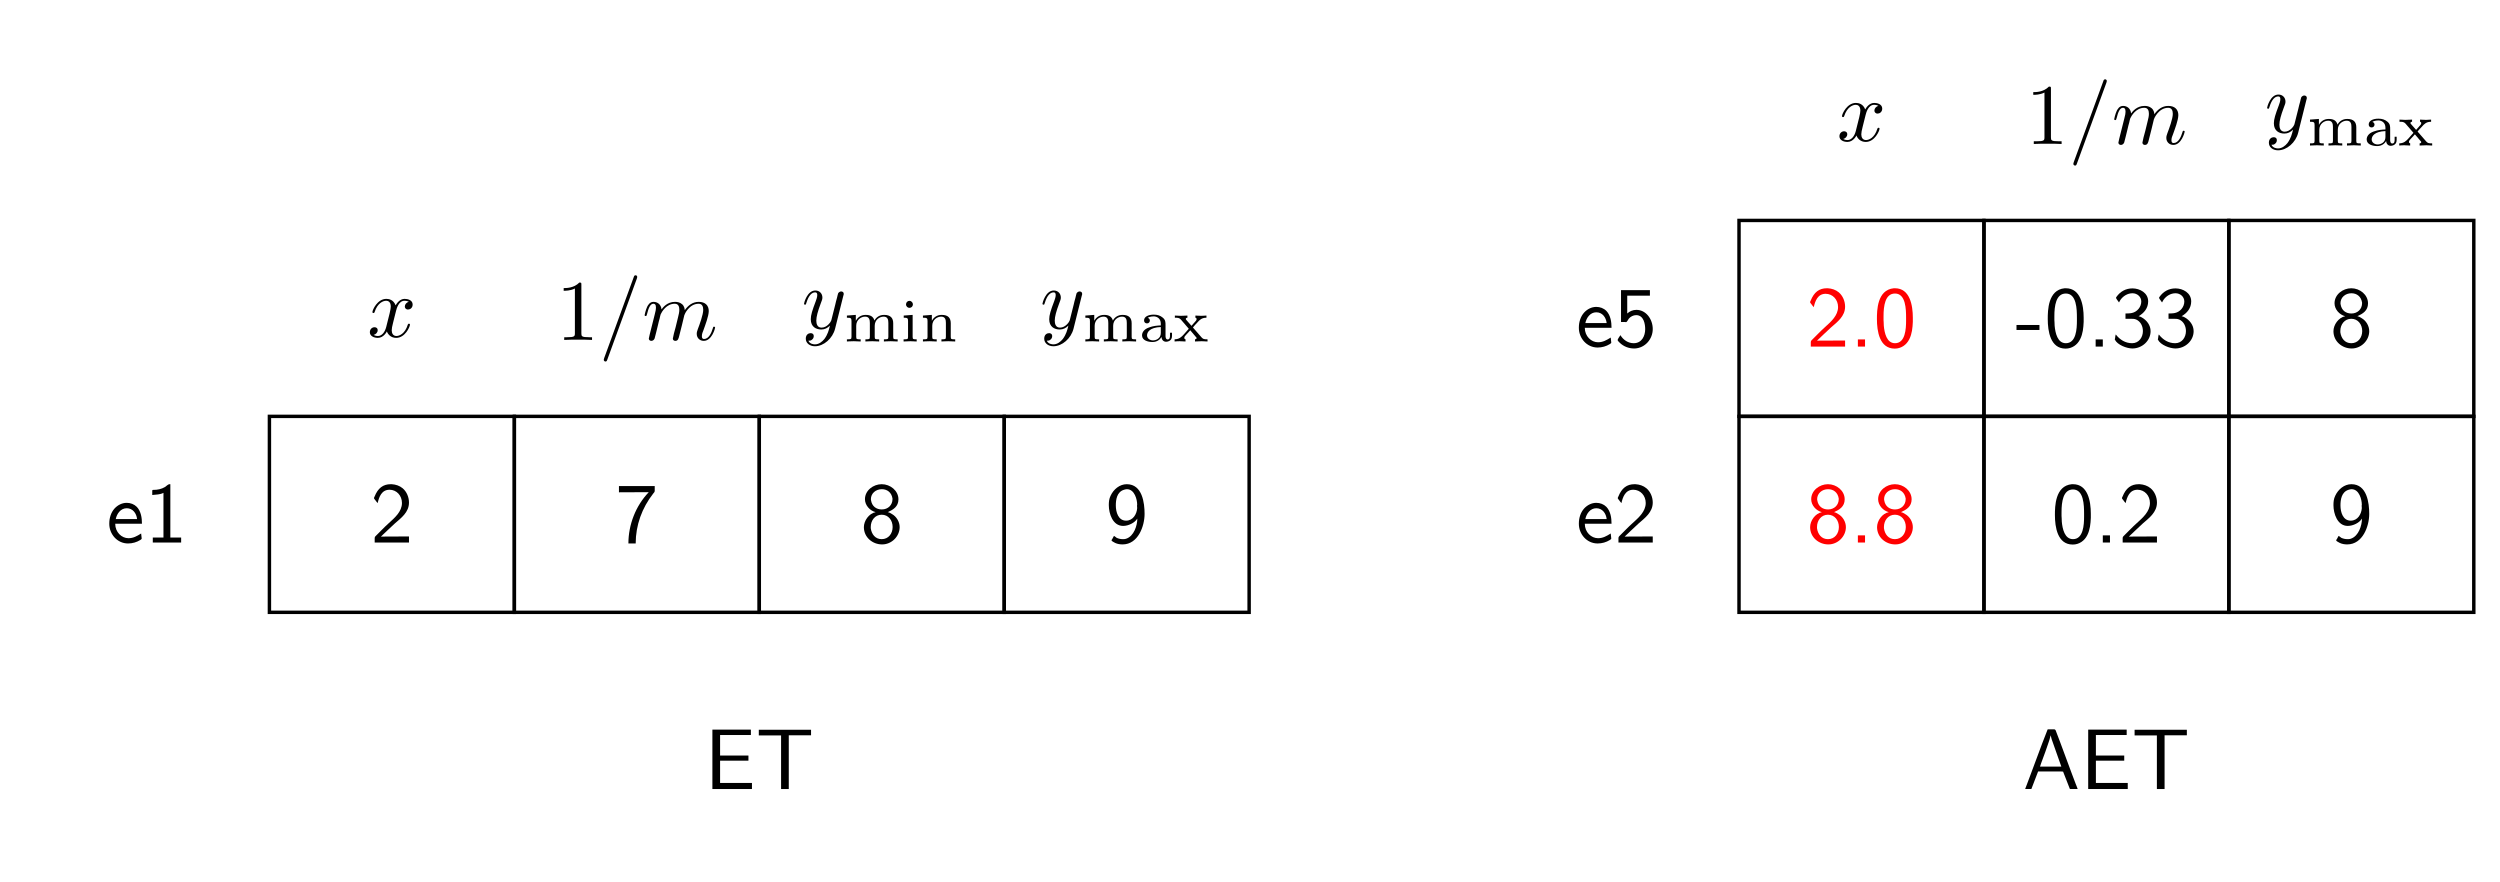
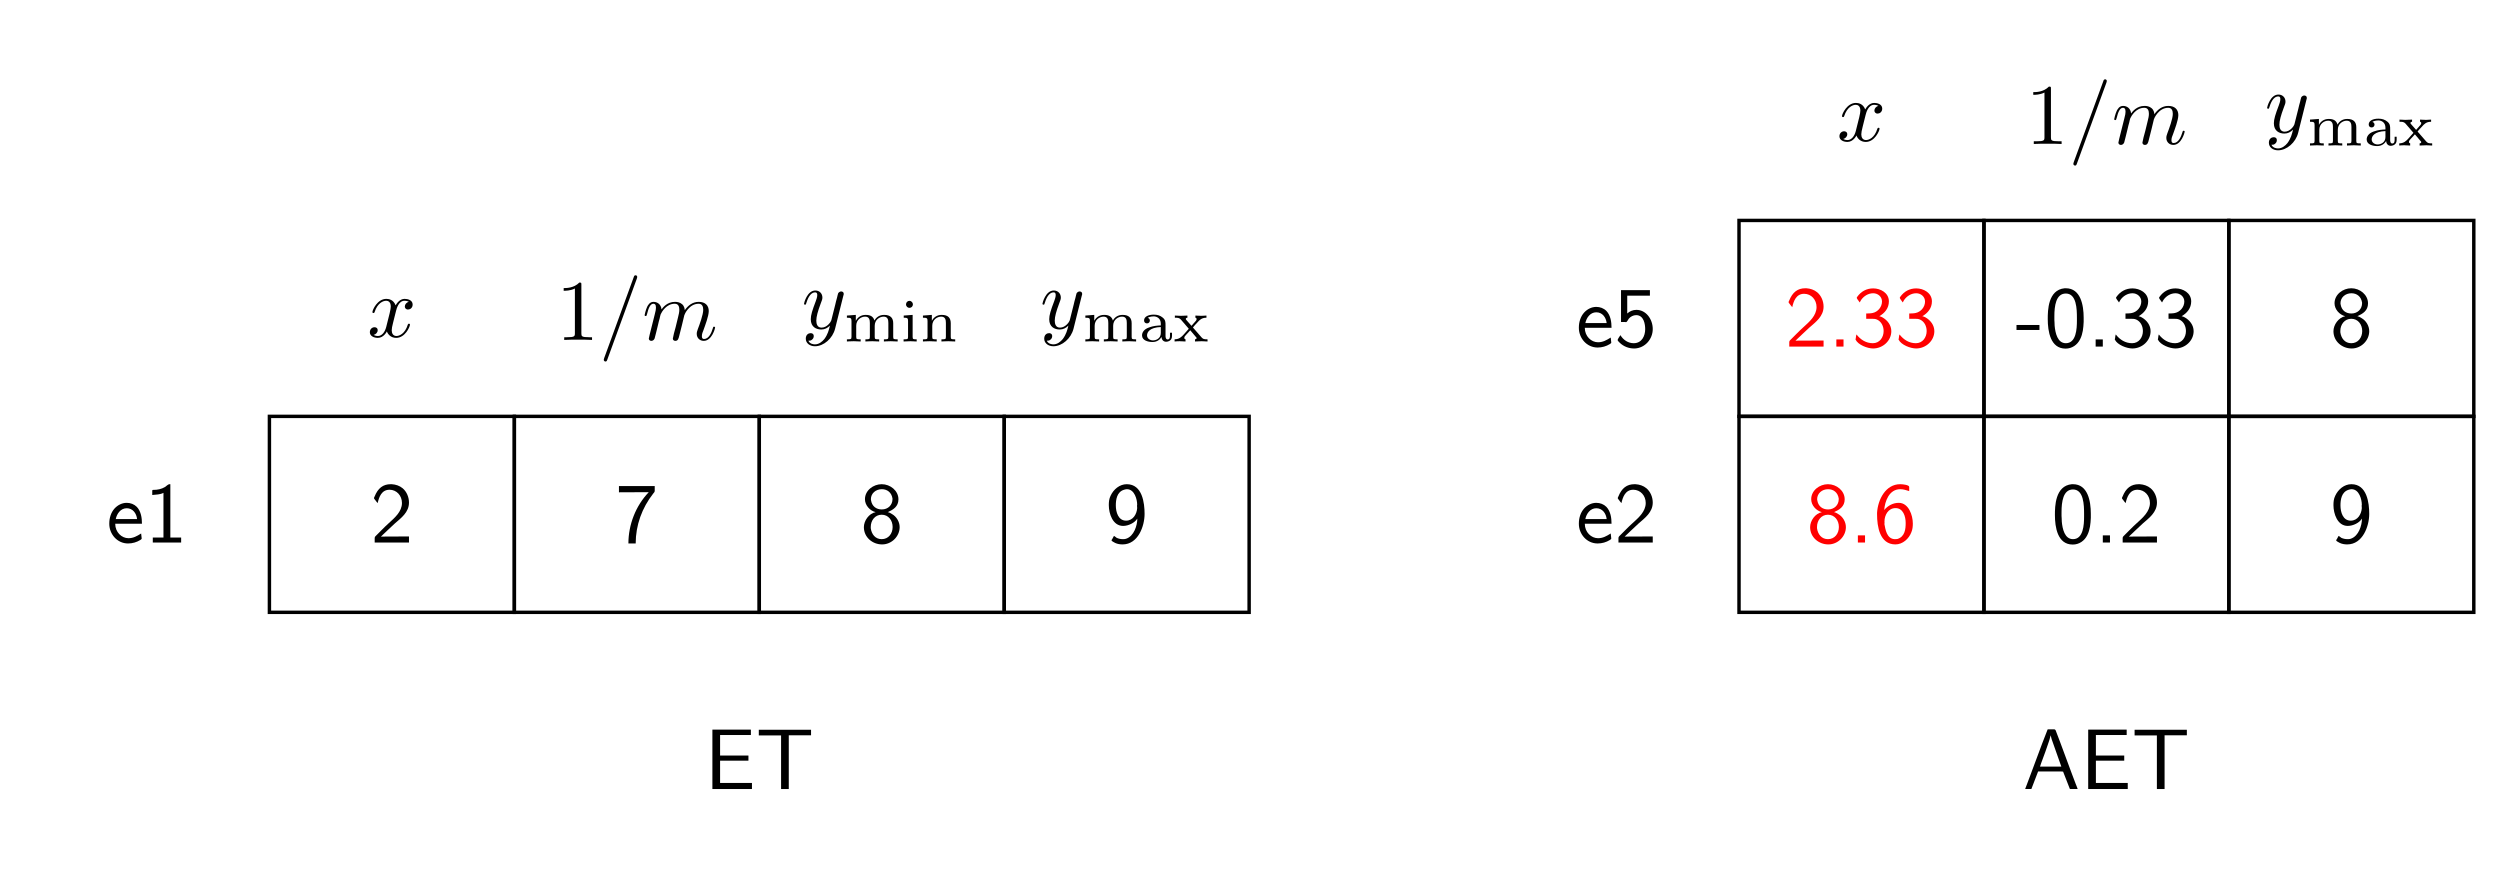
<svg xmlns="http://www.w3.org/2000/svg" xmlns:xlink="http://www.w3.org/1999/xlink" width="289.333pt" height="102.047pt" viewBox="0 0 289.333 102.047" version="1.1">
  <defs>
    <g>
      <symbol overflow="visible" id="glyph0-0">
        <path style="stroke:none;" d="" />
      </symbol>
      <symbol overflow="visible" id="glyph0-1">
        <path style="stroke:none;" d="M 0.844 -4.578 C 1 -5.281 1.297 -6.125 2.219 -6.125 C 3.047 -6.125 3.656 -5.438 3.656 -4.594 C 3.656 -3.594 2.812 -2.875 2.141 -2.266 C 1.875 -2.031 1.625 -1.781 1.359 -1.516 L 0.594 -0.75 C 0.531 -0.672 0.5 -0.641 0.5 -0.531 L 0.5 -0.016 L 4.469 -0.016 L 4.469 -0.719 L 1.219 -0.703 C 1.766 -1.203 2.266 -1.719 2.828 -2.219 C 3.562 -2.859 4.469 -3.516 4.469 -4.641 C 4.469 -5.266 4.203 -5.906 3.734 -6.297 C 3.375 -6.594 2.938 -6.734 2.469 -6.766 L 2.359 -6.766 C 1.469 -6.766 0.875 -6.312 0.484 -5.328 C 0.453 -5.281 0.422 -5.219 0.422 -5.156 L 0.422 -5.141 C 0.438 -5.062 0.516 -5 0.547 -4.953 C 0.641 -4.828 0.734 -4.688 0.844 -4.578 Z M 0.844 -4.578 " />
      </symbol>
      <symbol overflow="visible" id="glyph0-2">
        <path style="stroke:none;" d="M 0.422 -6.547 L 0.422 -5.828 L 3.875 -5.844 C 2.359 -4.266 1.516 -2.078 1.516 0.094 L 2.359 0.094 C 2.359 -2.031 3.094 -4.031 4.391 -5.688 C 4.469 -5.781 4.562 -5.859 4.562 -6 L 4.562 -6.547 Z M 0.422 -6.547 " />
      </symbol>
      <symbol overflow="visible" id="glyph0-3">
        <path style="stroke:none;" d="M 1.781 -3.531 C 1 -3.375 0.422 -2.531 0.422 -1.797 C 0.422 -0.594 1.453 0.203 2.516 0.203 L 2.547 0.203 C 3.625 0.203 4.562 -0.719 4.562 -1.797 C 4.562 -2.406 4.203 -3.016 3.672 -3.312 C 3.531 -3.406 3.359 -3.5 3.188 -3.531 C 3.812 -3.812 4.422 -4.172 4.422 -5.016 C 4.422 -6.016 3.484 -6.766 2.484 -6.766 C 1.516 -6.766 0.547 -6.047 0.547 -5.031 C 0.547 -4.328 1.109 -3.703 1.781 -3.531 Z M 1.219 -1.672 C 1.219 -1.719 1.219 -1.781 1.219 -1.828 C 1.219 -2.562 1.703 -3.234 2.484 -3.234 C 3.266 -3.234 3.75 -2.578 3.75 -1.812 C 3.75 -1.047 3.266 -0.406 2.484 -0.406 C 1.734 -0.406 1.312 -0.984 1.219 -1.672 Z M 1.25 -4.906 C 1.25 -4.938 1.234 -4.984 1.234 -5.031 C 1.234 -5.703 1.797 -6.188 2.5 -6.188 C 3.125 -6.188 3.625 -5.812 3.734 -5.109 L 3.734 -5.031 C 3.734 -4.359 3.219 -3.844 2.5 -3.844 C 1.859 -3.844 1.359 -4.203 1.25 -4.906 Z M 1.25 -4.906 " />
      </symbol>
      <symbol overflow="visible" id="glyph0-4">
        <path style="stroke:none;" d="M 3.703 -2.766 L 3.719 -2.766 C 3.719 -2 3.344 -0.75 2.422 -0.453 C 2.328 -0.422 2.219 -0.406 2.125 -0.406 L 2.047 -0.406 C 1.797 -0.406 1.562 -0.453 1.328 -0.562 C 1.219 -0.625 1.141 -0.734 1.016 -0.781 L 0.812 -0.406 C 0.781 -0.375 0.734 -0.312 0.734 -0.266 C 0.75 -0.172 1.016 -0.047 1.156 0.031 C 1.422 0.156 1.719 0.203 2.016 0.203 C 3.812 0.203 4.562 -1.906 4.562 -3.328 C 4.562 -4.578 4.312 -6.766 2.5 -6.766 C 1.672 -6.766 0.969 -6.172 0.625 -5.422 C 0.453 -5.078 0.422 -4.703 0.422 -4.344 C 0.422 -3.359 0.875 -1.938 2.078 -1.938 C 2.703 -1.938 3.438 -2.312 3.703 -2.766 Z M 3.703 -4.359 C 3.688 -4.344 3.688 -4.297 3.688 -4.266 C 3.688 -4.188 3.703 -4.109 3.703 -4.031 L 3.703 -3.984 C 3.656 -3.312 3.234 -2.547 2.422 -2.547 C 1.516 -2.547 1.234 -3.531 1.234 -4.312 C 1.234 -4.953 1.344 -5.875 2.188 -6.125 C 2.297 -6.156 2.406 -6.188 2.516 -6.188 C 3.422 -6.188 3.703 -4.953 3.703 -4.422 Z M 3.703 -4.359 " />
      </symbol>
      <symbol overflow="visible" id="glyph0-5">
        <path style="stroke:none;" d="M 0.938 -6.891 L 0.938 -0.016 L 5.516 -0.016 L 5.516 -0.719 L 1.828 -0.719 L 1.828 -3.297 L 5.109 -3.297 L 5.109 -3.891 L 1.828 -3.891 L 1.828 -6.266 L 5.391 -6.266 L 5.391 -6.891 Z M 0.938 -6.891 " />
      </symbol>
      <symbol overflow="visible" id="glyph0-6">
        <path style="stroke:none;" d="M 0.359 -6.875 L 0.359 -6.219 L 2.938 -6.219 L 2.938 -0.016 L 3.828 -0.016 L 3.828 -6.234 L 6.406 -6.234 L 6.406 -6.875 Z M 0.359 -6.875 " />
      </symbol>
      <symbol overflow="visible" id="glyph0-7">
        <path style="stroke:none;" d="M 4.031 -1.062 C 3.531 -0.75 3.125 -0.516 2.562 -0.516 C 1.781 -0.516 1.031 -1.203 1.031 -2.188 L 4.125 -2.188 C 4.125 -2.875 4.016 -3.625 3.531 -4.141 C 3.219 -4.453 2.797 -4.609 2.359 -4.609 C 1.812 -4.609 1.312 -4.344 0.953 -3.953 C 0.531 -3.484 0.344 -2.844 0.344 -2.219 L 0.344 -2.172 C 0.344 -1 1.25 0.094 2.516 0.094 C 3.016 0.094 3.516 -0.047 3.938 -0.312 C 4 -0.375 4.094 -0.391 4.094 -0.484 C 4.094 -0.672 4.031 -0.875 4.031 -1.062 Z M 1.094 -2.734 C 1.219 -3.344 1.656 -3.984 2.359 -3.984 C 3.062 -3.984 3.484 -3.406 3.562 -2.734 Z M 1.094 -2.734 " />
      </symbol>
      <symbol overflow="visible" id="glyph0-8">
        <path style="stroke:none;" d="M 0.891 -5.516 C 1.344 -5.578 1.781 -5.547 2.188 -5.766 L 2.188 -0.594 L 0.953 -0.594 L 0.953 -0.016 L 4.234 -0.016 L 4.234 -0.594 L 2.984 -0.594 L 2.984 -6.766 L 2.875 -6.766 C 2.719 -6.766 2.516 -6.531 2.359 -6.438 C 1.969 -6.203 1.5 -6.109 1.062 -6.109 L 1 -6.109 C 0.922 -6.109 0.891 -6.078 0.891 -5.984 Z M 0.891 -5.516 " />
      </symbol>
      <symbol overflow="visible" id="glyph0-9">
        <path style="stroke:none;" d="M 0.969 -0.844 L 0.969 -0.016 L 1.797 -0.016 L 1.797 -0.844 Z M 0.969 -0.844 " />
      </symbol>
      <symbol overflow="visible" id="glyph0-10">
-         <path style="stroke:none;" d="M 2.359 -6.766 C 0.422 -6.578 0.406 -4.172 0.406 -3.203 C 0.406 -1.797 0.703 0.219 2.469 0.219 C 3.203 0.219 3.828 -0.203 4.156 -0.875 C 4.469 -1.5 4.531 -2.188 4.562 -2.875 L 4.562 -3.359 C 4.562 -4.797 4.219 -6.766 2.5 -6.766 C 2.453 -6.766 2.406 -6.766 2.359 -6.766 Z M 1.188 -2.828 C 1.172 -2.906 1.172 -2.984 1.172 -3.078 L 1.172 -3.531 C 1.172 -4.703 1.344 -6.156 2.5 -6.156 C 3.75 -6.156 3.781 -4.328 3.781 -3.344 L 3.781 -3.016 C 3.781 -2.078 3.703 -0.406 2.5 -0.406 C 1.531 -0.406 1.281 -1.594 1.203 -2.422 C 1.203 -2.547 1.203 -2.688 1.188 -2.828 Z M 1.188 -2.828 " />
+         <path style="stroke:none;" d="M 0.906 -5.125 C 0.969 -5.219 1 -5.312 1.062 -5.406 C 1.375 -5.859 1.891 -6.188 2.469 -6.188 C 3 -6.188 3.484 -5.797 3.484 -5.234 C 3.484 -4.594 3 -4.031 2.406 -3.906 C 2.156 -3.844 1.891 -3.859 1.656 -3.844 L 1.656 -3.234 L 2.25 -3.234 C 2.484 -3.234 2.703 -3.234 2.906 -3.141 C 3.422 -2.906 3.672 -2.359 3.672 -1.812 C 3.672 -1.094 3.219 -0.406 2.422 -0.406 C 1.641 -0.406 1 -0.812 0.531 -1.422 C 0.516 -1.375 0.5 -1.312 0.484 -1.25 L 0.453 -1 C 0.438 -0.953 0.422 -0.906 0.422 -0.859 L 0.422 -0.828 C 0.719 -0.203 1.812 0.203 2.453 0.203 C 3.594 0.203 4.562 -0.703 4.562 -1.797 C 4.562 -2.5 4.109 -3.078 3.516 -3.406 C 3.406 -3.453 3.297 -3.516 3.172 -3.531 C 3.797 -3.891 4.281 -4.453 4.281 -5.25 C 4.281 -6.234 3.312 -6.75 2.469 -6.75 C 1.703 -6.75 1.062 -6.406 0.609 -5.766 C 0.594 -5.734 0.562 -5.703 0.562 -5.656 C 0.562 -5.562 0.797 -5.297 0.906 -5.125 Z M 0.906 -5.125 " />
      </symbol>
      <symbol overflow="visible" id="glyph0-11">
        <path style="stroke:none;" d="M 0.109 -2.516 L 0.109 -1.938 L 2.766 -1.938 L 2.766 -2.516 Z M 0.109 -2.516 " />
      </symbol>
      <symbol overflow="visible" id="glyph0-12">
-         <path style="stroke:none;" d="M 0.906 -5.125 C 0.969 -5.219 1 -5.312 1.062 -5.406 C 1.375 -5.859 1.891 -6.188 2.469 -6.188 C 3 -6.188 3.484 -5.797 3.484 -5.234 C 3.484 -4.594 3 -4.031 2.406 -3.906 C 2.156 -3.844 1.891 -3.859 1.656 -3.844 L 1.656 -3.234 L 2.25 -3.234 C 2.484 -3.234 2.703 -3.234 2.906 -3.141 C 3.422 -2.906 3.672 -2.359 3.672 -1.812 C 3.672 -1.094 3.219 -0.406 2.422 -0.406 C 1.641 -0.406 1 -0.812 0.531 -1.422 C 0.516 -1.375 0.5 -1.312 0.484 -1.25 L 0.453 -1 C 0.438 -0.953 0.422 -0.906 0.422 -0.859 L 0.422 -0.828 C 0.719 -0.203 1.812 0.203 2.453 0.203 C 3.594 0.203 4.562 -0.703 4.562 -1.797 C 4.562 -2.5 4.109 -3.078 3.516 -3.406 C 3.406 -3.453 3.297 -3.516 3.172 -3.531 C 3.797 -3.891 4.281 -4.453 4.281 -5.25 C 4.281 -6.234 3.312 -6.75 2.469 -6.75 C 1.703 -6.75 1.062 -6.406 0.609 -5.766 C 0.594 -5.734 0.562 -5.703 0.562 -5.656 C 0.562 -5.562 0.797 -5.297 0.906 -5.125 Z M 0.906 -5.125 " />
+         <path style="stroke:none;" d="M 2.359 -6.766 C 0.422 -6.578 0.406 -4.172 0.406 -3.203 C 0.406 -1.797 0.703 0.219 2.469 0.219 C 3.203 0.219 3.828 -0.203 4.156 -0.875 C 4.469 -1.5 4.531 -2.188 4.562 -2.875 L 4.562 -3.359 C 4.562 -4.797 4.219 -6.766 2.5 -6.766 C 2.453 -6.766 2.406 -6.766 2.359 -6.766 Z M 1.188 -2.828 C 1.172 -2.906 1.172 -2.984 1.172 -3.078 L 1.172 -3.531 C 1.172 -4.703 1.344 -6.156 2.5 -6.156 C 3.75 -6.156 3.781 -4.328 3.781 -3.344 L 3.781 -3.016 C 3.781 -2.078 3.703 -0.406 2.5 -0.406 C 1.531 -0.406 1.281 -1.594 1.203 -2.422 C 1.203 -2.547 1.203 -2.688 1.188 -2.828 Z M 1.188 -2.828 " />
      </symbol>
      <symbol overflow="visible" id="glyph0-13">
+         <path style="stroke:none;" d="M 1.25 -3.781 C 1.328 -4.781 1.812 -6.188 3.109 -6.188 C 3.484 -6.188 3.781 -6.078 4.141 -5.969 L 4.141 -6.453 C 4.141 -6.672 3.453 -6.766 3.094 -6.766 C 1.422 -6.766 0.516 -5 0.422 -3.453 L 0.422 -3.281 C 0.422 -1.891 0.719 0.203 2.547 0.203 C 3.391 0.203 4.109 -0.453 4.391 -1.203 C 4.531 -1.531 4.562 -1.875 4.562 -2.219 C 4.562 -3.188 4.062 -4.609 2.938 -4.609 C 2.281 -4.609 1.688 -4.297 1.25 -3.781 Z M 1.266 -2.188 C 1.281 -2.219 1.297 -2.234 1.297 -2.266 C 1.297 -2.297 1.281 -2.344 1.281 -2.375 L 1.281 -2.453 C 1.281 -3.172 1.703 -4 2.562 -4 C 3.422 -4 3.734 -3.078 3.734 -2.281 C 3.734 -1.594 3.656 -0.688 2.766 -0.422 C 2.688 -0.406 2.594 -0.406 2.5 -0.406 L 2.422 -0.406 C 1.531 -0.484 1.391 -1.531 1.266 -2.188 Z M 1.266 -2.188 " />
+       </symbol>
+       <symbol overflow="visible" id="glyph0-14">
        <path style="stroke:none;" d="M 0.281 -0.016 L 1 -0.016 L 1.781 -2.047 L 4.453 -2.047 L 4.672 -2.031 L 5.453 -0.031 L 5.531 -0.016 L 6.359 -0.016 C 6.297 -0.219 6.203 -0.422 6.125 -0.625 L 5.688 -1.781 C 5.25 -2.984 4.781 -4.203 4.344 -5.406 L 3.922 -6.516 C 3.844 -6.734 3.812 -6.922 3.641 -6.922 L 2.922 -6.922 C 2.875 -6.922 2.844 -6.875 2.844 -6.812 L 2.25 -5.281 C 1.797 -4.094 1.359 -2.922 0.922 -1.719 L 0.5 -0.594 C 0.422 -0.406 0.344 -0.203 0.281 -0.016 Z M 2 -2.609 C 2.078 -2.891 2.203 -3.172 2.297 -3.453 C 2.516 -4.031 2.719 -4.594 2.906 -5.156 C 3.031 -5.516 3.156 -5.859 3.234 -6.234 L 3.344 -5.797 L 4.469 -2.609 Z M 2 -2.609 " />
      </symbol>
-       <symbol overflow="visible" id="glyph0-14">
+       <symbol overflow="visible" id="glyph0-15">
        <path style="stroke:none;" d="M 0.797 -6.547 L 0.797 -2.859 L 1.266 -2.859 C 1.281 -2.859 1.312 -2.844 1.359 -2.844 C 1.5 -2.844 1.578 -3.094 1.688 -3.234 C 1.891 -3.484 2.219 -3.656 2.547 -3.656 C 3.453 -3.656 3.594 -2.578 3.594 -2.031 C 3.594 -1.25 3.203 -0.406 2.266 -0.406 C 1.625 -0.406 1.062 -0.781 0.734 -1.328 L 0.719 -1.328 C 0.609 -1.156 0.406 -0.875 0.406 -0.781 L 0.406 -0.766 C 0.406 -0.688 0.578 -0.531 0.656 -0.453 C 1.094 -0.031 1.688 0.203 2.297 0.203 L 2.406 0.203 C 3.578 0.141 4.469 -0.875 4.469 -2.047 C 4.469 -3.188 3.688 -4.266 2.578 -4.266 C 2.172 -4.266 1.797 -4.109 1.516 -3.844 L 1.516 -5.906 L 4.141 -5.906 L 4.141 -6.547 Z M 0.797 -6.547 " />
      </symbol>
      <symbol overflow="visible" id="glyph1-0">
        <path style="stroke:none;" d="" />
      </symbol>
      <symbol overflow="visible" id="glyph1-1">
        <path style="stroke:none;" d="M 3.328 -3.016 C 3.391 -3.266 3.625 -4.188 4.312 -4.188 C 4.359 -4.188 4.609 -4.188 4.812 -4.062 C 4.531 -4 4.344 -3.766 4.344 -3.516 C 4.344 -3.359 4.453 -3.172 4.719 -3.172 C 4.938 -3.172 5.25 -3.344 5.25 -3.75 C 5.25 -4.266 4.672 -4.406 4.328 -4.406 C 3.75 -4.406 3.406 -3.875 3.281 -3.656 C 3.031 -4.312 2.5 -4.406 2.203 -4.406 C 1.172 -4.406 0.594 -3.125 0.594 -2.875 C 0.594 -2.766 0.703 -2.766 0.719 -2.766 C 0.797 -2.766 0.828 -2.797 0.844 -2.875 C 1.188 -3.938 1.844 -4.188 2.188 -4.188 C 2.375 -4.188 2.719 -4.094 2.719 -3.516 C 2.719 -3.203 2.547 -2.547 2.188 -1.141 C 2.031 -0.531 1.672 -0.109 1.234 -0.109 C 1.172 -0.109 0.953 -0.109 0.734 -0.234 C 0.984 -0.297 1.203 -0.5 1.203 -0.781 C 1.203 -1.047 0.984 -1.125 0.844 -1.125 C 0.531 -1.125 0.297 -0.875 0.297 -0.547 C 0.297 -0.094 0.781 0.109 1.219 0.109 C 1.891 0.109 2.25 -0.594 2.266 -0.641 C 2.391 -0.281 2.75 0.109 3.344 0.109 C 4.375 0.109 4.938 -1.172 4.938 -1.422 C 4.938 -1.531 4.859 -1.531 4.828 -1.531 C 4.734 -1.531 4.719 -1.484 4.688 -1.422 C 4.359 -0.344 3.688 -0.109 3.375 -0.109 C 2.984 -0.109 2.828 -0.422 2.828 -0.766 C 2.828 -0.984 2.875 -1.203 2.984 -1.641 Z M 3.328 -3.016 " />
      </symbol>
      <symbol overflow="visible" id="glyph1-2">
        <path style="stroke:none;" d="M 4.375 -7.094 C 4.422 -7.234 4.422 -7.266 4.422 -7.281 C 4.422 -7.391 4.344 -7.484 4.234 -7.484 C 4.156 -7.484 4.094 -7.453 4.062 -7.391 L 0.594 2.109 C 0.547 2.25 0.547 2.281 0.547 2.297 C 0.547 2.406 0.641 2.5 0.75 2.5 C 0.875 2.5 0.906 2.422 0.969 2.25 Z M 4.375 -7.094 " />
      </symbol>
      <symbol overflow="visible" id="glyph1-3">
        <path style="stroke:none;" d="M 0.875 -0.594 C 0.844 -0.438 0.781 -0.203 0.781 -0.156 C 0.781 0.016 0.922 0.109 1.078 0.109 C 1.203 0.109 1.375 0.031 1.453 -0.172 C 1.453 -0.188 1.578 -0.656 1.641 -0.906 L 1.859 -1.797 C 1.906 -2.031 1.969 -2.25 2.031 -2.469 C 2.062 -2.641 2.141 -2.938 2.156 -2.969 C 2.297 -3.281 2.828 -4.188 3.781 -4.188 C 4.234 -4.188 4.312 -3.812 4.312 -3.484 C 4.312 -3.234 4.25 -2.953 4.172 -2.656 L 3.891 -1.5 L 3.688 -0.75 C 3.656 -0.547 3.562 -0.203 3.562 -0.156 C 3.562 0.016 3.703 0.109 3.844 0.109 C 4.156 0.109 4.219 -0.141 4.297 -0.453 C 4.438 -1.016 4.812 -2.469 4.891 -2.859 C 4.922 -2.984 5.453 -4.188 6.547 -4.188 C 6.969 -4.188 7.078 -3.844 7.078 -3.484 C 7.078 -2.922 6.656 -1.781 6.453 -1.25 C 6.375 -1.016 6.328 -0.906 6.328 -0.703 C 6.328 -0.234 6.672 0.109 7.141 0.109 C 8.078 0.109 8.453 -1.344 8.453 -1.422 C 8.453 -1.531 8.359 -1.531 8.328 -1.531 C 8.234 -1.531 8.234 -1.5 8.188 -1.344 C 8.031 -0.812 7.719 -0.109 7.172 -0.109 C 7 -0.109 6.922 -0.203 6.922 -0.438 C 6.922 -0.688 7.016 -0.922 7.109 -1.141 C 7.297 -1.672 7.719 -2.766 7.719 -3.344 C 7.719 -3.984 7.312 -4.406 6.562 -4.406 C 5.828 -4.406 5.312 -3.969 4.938 -3.438 C 4.938 -3.562 4.906 -3.906 4.625 -4.141 C 4.375 -4.359 4.062 -4.406 3.812 -4.406 C 2.906 -4.406 2.422 -3.766 2.25 -3.531 C 2.203 -4.109 1.781 -4.406 1.328 -4.406 C 0.875 -4.406 0.688 -4.016 0.594 -3.844 C 0.422 -3.484 0.297 -2.906 0.297 -2.875 C 0.297 -2.766 0.391 -2.766 0.406 -2.766 C 0.516 -2.766 0.516 -2.781 0.578 -3 C 0.75 -3.703 0.953 -4.188 1.312 -4.188 C 1.469 -4.188 1.609 -4.109 1.609 -3.734 C 1.609 -3.516 1.578 -3.406 1.453 -2.891 Z M 0.875 -0.594 " />
      </symbol>
      <symbol overflow="visible" id="glyph1-4">
        <path style="stroke:none;" d="M 4.844 -3.797 C 4.891 -3.938 4.891 -3.953 4.891 -4.031 C 4.891 -4.203 4.75 -4.297 4.594 -4.297 C 4.5 -4.297 4.344 -4.234 4.25 -4.094 C 4.234 -4.031 4.141 -3.734 4.109 -3.547 C 4.031 -3.297 3.969 -3.016 3.906 -2.75 L 3.453 -0.953 C 3.422 -0.812 2.984 -0.109 2.328 -0.109 C 1.828 -0.109 1.719 -0.547 1.719 -0.922 C 1.719 -1.375 1.891 -2 2.219 -2.875 C 2.375 -3.281 2.422 -3.391 2.422 -3.594 C 2.422 -4.031 2.109 -4.406 1.609 -4.406 C 0.656 -4.406 0.297 -2.953 0.297 -2.875 C 0.297 -2.766 0.391 -2.766 0.406 -2.766 C 0.516 -2.766 0.516 -2.797 0.562 -2.953 C 0.844 -3.891 1.234 -4.188 1.578 -4.188 C 1.656 -4.188 1.828 -4.188 1.828 -3.875 C 1.828 -3.625 1.719 -3.359 1.656 -3.172 C 1.25 -2.109 1.078 -1.547 1.078 -1.078 C 1.078 -0.188 1.703 0.109 2.297 0.109 C 2.688 0.109 3.016 -0.062 3.297 -0.344 C 3.172 0.172 3.047 0.672 2.656 1.203 C 2.391 1.531 2.016 1.828 1.562 1.828 C 1.422 1.828 0.969 1.797 0.797 1.406 C 0.953 1.406 1.094 1.406 1.219 1.281 C 1.328 1.203 1.422 1.062 1.422 0.875 C 1.422 0.562 1.156 0.531 1.062 0.531 C 0.828 0.531 0.5 0.688 0.5 1.172 C 0.5 1.672 0.938 2.047 1.562 2.047 C 2.578 2.047 3.609 1.141 3.891 0.016 Z M 4.844 -3.797 " />
      </symbol>
      <symbol overflow="visible" id="glyph2-0">
        <path style="stroke:none;" d="" />
      </symbol>
      <symbol overflow="visible" id="glyph2-1">
        <path style="stroke:none;" d="M 2.938 -6.375 C 2.938 -6.625 2.938 -6.641 2.703 -6.641 C 2.078 -6 1.203 -6 0.891 -6 L 0.891 -5.688 C 1.094 -5.688 1.672 -5.688 2.188 -5.953 L 2.188 -0.781 C 2.188 -0.422 2.156 -0.312 1.266 -0.312 L 0.953 -0.312 L 0.953 0 C 1.297 -0.031 2.156 -0.031 2.562 -0.031 C 2.953 -0.031 3.828 -0.031 4.172 0 L 4.172 -0.312 L 3.859 -0.312 C 2.953 -0.312 2.938 -0.422 2.938 -0.781 Z M 2.938 -6.375 " />
      </symbol>
      <symbol overflow="visible" id="glyph3-0">
        <path style="stroke:none;" d="" />
      </symbol>
      <symbol overflow="visible" id="glyph3-1">
        <path style="stroke:none;" d="M 5.734 -2.109 C 5.734 -2.719 5.422 -3.078 4.688 -3.078 C 4.125 -3.078 3.75 -2.781 3.562 -2.422 C 3.422 -2.922 3.047 -3.078 2.547 -3.078 C 1.969 -3.078 1.609 -2.766 1.406 -2.391 L 1.406 -3.078 L 0.375 -3 L 0.375 -2.75 C 0.844 -2.75 0.906 -2.703 0.906 -2.359 L 0.906 -0.547 C 0.906 -0.25 0.828 -0.25 0.375 -0.25 L 0.375 0 C 0.391 0 0.875 -0.031 1.172 -0.031 C 1.422 -0.031 1.906 0 1.969 0 L 1.969 -0.25 C 1.516 -0.25 1.453 -0.25 1.453 -0.547 L 1.453 -1.812 C 1.453 -2.531 2.031 -2.875 2.484 -2.875 C 2.969 -2.875 3.031 -2.5 3.031 -2.141 L 3.031 -0.547 C 3.031 -0.25 2.969 -0.25 2.516 -0.25 L 2.516 0 C 2.531 0 3.016 -0.031 3.312 -0.031 C 3.562 -0.031 4.047 0 4.109 0 L 4.109 -0.25 C 3.656 -0.25 3.594 -0.25 3.594 -0.547 L 3.594 -1.812 C 3.594 -2.531 4.172 -2.875 4.625 -2.875 C 5.109 -2.875 5.172 -2.5 5.172 -2.141 L 5.172 -0.547 C 5.172 -0.25 5.109 -0.25 4.656 -0.25 L 4.656 0 C 4.672 0 5.156 -0.031 5.453 -0.031 C 5.703 -0.031 6.188 0 6.25 0 L 6.25 -0.25 C 5.797 -0.25 5.734 -0.25 5.734 -0.547 Z M 5.734 -2.109 " />
      </symbol>
      <symbol overflow="visible" id="glyph3-2">
        <path style="stroke:none;" d="M 1.469 -4.297 C 1.469 -4.5 1.297 -4.703 1.062 -4.703 C 0.859 -4.703 0.672 -4.531 0.672 -4.297 C 0.672 -4.047 0.875 -3.891 1.062 -3.891 C 1.297 -3.891 1.469 -4.062 1.469 -4.297 Z M 0.406 -3 L 0.406 -2.75 C 0.844 -2.75 0.906 -2.703 0.906 -2.359 L 0.906 -0.547 C 0.906 -0.25 0.844 -0.25 0.391 -0.25 L 0.391 0 C 0.406 0 0.891 -0.031 1.172 -0.031 C 1.422 -0.031 1.672 -0.016 1.906 0 L 1.906 -0.25 C 1.5 -0.25 1.438 -0.25 1.438 -0.547 L 1.438 -3.078 Z M 0.406 -3 " />
      </symbol>
      <symbol overflow="visible" id="glyph3-3">
        <path style="stroke:none;" d="M 3.594 -2.109 C 3.594 -2.719 3.297 -3.078 2.547 -3.078 C 1.969 -3.078 1.609 -2.766 1.406 -2.391 L 1.406 -3.078 L 0.375 -3 L 0.375 -2.75 C 0.844 -2.75 0.906 -2.703 0.906 -2.359 L 0.906 -0.547 C 0.906 -0.25 0.828 -0.25 0.375 -0.25 L 0.375 0 C 0.391 0 0.875 -0.031 1.172 -0.031 C 1.422 -0.031 1.906 0 1.969 0 L 1.969 -0.25 C 1.516 -0.25 1.453 -0.25 1.453 -0.547 L 1.453 -1.812 C 1.453 -2.531 2.031 -2.875 2.484 -2.875 C 2.969 -2.875 3.031 -2.5 3.031 -2.141 L 3.031 -0.547 C 3.031 -0.25 2.969 -0.25 2.516 -0.25 L 2.516 0 C 2.531 0 3.016 -0.031 3.312 -0.031 C 3.562 -0.031 4.047 0 4.109 0 L 4.109 -0.25 C 3.656 -0.25 3.594 -0.25 3.594 -0.547 Z M 3.594 -2.109 " />
      </symbol>
      <symbol overflow="visible" id="glyph3-4">
        <path style="stroke:none;" d="M 3.109 -1.875 C 3.109 -2.234 3.109 -2.5 2.781 -2.766 C 2.5 -3 2.172 -3.109 1.75 -3.109 C 1.094 -3.109 0.625 -2.859 0.625 -2.438 C 0.625 -2.203 0.781 -2.094 0.969 -2.094 C 1.156 -2.094 1.297 -2.234 1.297 -2.422 C 1.297 -2.531 1.234 -2.688 1.047 -2.734 C 1.297 -2.906 1.703 -2.906 1.734 -2.906 C 2.125 -2.906 2.562 -2.656 2.562 -2.062 L 2.562 -1.859 C 2.172 -1.844 1.719 -1.812 1.203 -1.625 C 0.578 -1.406 0.391 -1.016 0.391 -0.703 C 0.391 -0.109 1.109 0.062 1.609 0.062 C 2.156 0.062 2.484 -0.25 2.641 -0.516 C 2.656 -0.234 2.844 0.031 3.172 0.031 C 3.188 0.031 3.859 0.031 3.859 -0.625 L 3.859 -1.016 L 3.625 -1.016 L 3.625 -0.641 C 3.625 -0.562 3.625 -0.234 3.359 -0.234 C 3.109 -0.234 3.109 -0.562 3.109 -0.641 Z M 2.562 -0.984 C 2.562 -0.312 1.969 -0.125 1.656 -0.125 C 1.297 -0.125 0.969 -0.359 0.969 -0.703 C 0.969 -1.094 1.297 -1.625 2.562 -1.672 Z M 2.562 -0.984 " />
      </symbol>
      <symbol overflow="visible" id="glyph3-5">
        <path style="stroke:none;" d="M 2.359 -1.562 C 2.359 -1.562 2.312 -1.625 2.312 -1.625 C 2.312 -1.656 2.766 -2.141 2.828 -2.203 C 3.078 -2.484 3.312 -2.75 3.875 -2.75 L 3.875 -3 C 3.672 -2.984 3.469 -2.969 3.281 -2.969 C 3.078 -2.969 2.797 -2.984 2.594 -3 L 2.594 -2.75 C 2.703 -2.734 2.734 -2.656 2.734 -2.594 C 2.734 -2.578 2.734 -2.469 2.625 -2.359 L 2.141 -1.812 L 1.562 -2.469 C 1.484 -2.547 1.484 -2.578 1.484 -2.609 C 1.484 -2.703 1.578 -2.75 1.672 -2.75 L 1.672 -3 C 1.422 -2.984 1.156 -2.969 0.891 -2.969 C 0.688 -2.969 0.422 -2.984 0.219 -3 L 0.219 -2.75 C 0.531 -2.75 0.719 -2.75 0.906 -2.547 L 1.766 -1.547 C 1.781 -1.531 1.828 -1.484 1.828 -1.469 C 1.828 -1.453 1.297 -0.875 1.234 -0.797 C 0.969 -0.516 0.734 -0.266 0.188 -0.25 L 0.188 0 C 0.391 -0.016 0.547 -0.031 0.766 -0.031 C 0.969 -0.031 1.25 -0.016 1.453 0 L 1.453 -0.25 C 1.375 -0.266 1.312 -0.312 1.312 -0.406 C 1.312 -0.547 1.391 -0.641 1.5 -0.75 L 2 -1.297 L 2.594 -0.594 C 2.734 -0.453 2.734 -0.438 2.734 -0.391 C 2.734 -0.266 2.578 -0.25 2.547 -0.25 L 2.547 0 C 2.609 0 3.109 -0.031 3.328 -0.031 C 3.547 -0.031 3.781 -0.016 4 0 L 4 -0.25 C 3.531 -0.25 3.484 -0.297 3.312 -0.469 Z M 2.359 -1.562 " />
      </symbol>
    </g>
  </defs>
  <g id="surface1">
    <path style="fill:none;stroke-width:0.399;stroke-linecap:butt;stroke-linejoin:miter;stroke:rgb(0%,0%,0%);stroke-opacity:1;stroke-miterlimit:10;" d="M -14.174 -11.34 L 14.173 -11.34 L 14.173 11.339 L -14.174 11.339 Z M -14.174 -11.34 " transform="matrix(1,0,0,-1,45.354,59.527)" />
    <g style="fill:rgb(0%,0%,0%);fill-opacity:1;">
      <use xlink:href="#glyph0-1" x="42.864" y="62.804" />
    </g>
    <path style="fill:none;stroke-width:0.399;stroke-linecap:butt;stroke-linejoin:miter;stroke:rgb(0%,0%,0%);stroke-opacity:1;stroke-miterlimit:10;" d="M 14.173 -11.34 L 42.521 -11.34 L 42.521 11.339 L 14.173 11.339 Z M 14.173 -11.34 " transform="matrix(1,0,0,-1,45.354,59.527)" />
    <g style="fill:rgb(0%,0%,0%);fill-opacity:1;">
      <use xlink:href="#glyph0-2" x="71.211" y="62.804" />
    </g>
    <path style="fill:none;stroke-width:0.399;stroke-linecap:butt;stroke-linejoin:miter;stroke:rgb(0%,0%,0%);stroke-opacity:1;stroke-miterlimit:10;" d="M 42.521 -11.34 L 70.869 -11.34 L 70.869 11.339 L 42.521 11.339 Z M 42.521 -11.34 " transform="matrix(1,0,0,-1,45.354,59.527)" />
    <g style="fill:rgb(0%,0%,0%);fill-opacity:1;">
      <use xlink:href="#glyph0-3" x="99.557" y="62.804" />
    </g>
    <path style="fill:none;stroke-width:0.399;stroke-linecap:butt;stroke-linejoin:miter;stroke:rgb(0%,0%,0%);stroke-opacity:1;stroke-miterlimit:10;" d="M 70.869 -11.34 L 99.212 -11.34 L 99.212 11.339 L 70.869 11.339 Z M 70.869 -11.34 " transform="matrix(1,0,0,-1,45.354,59.527)" />
    <g style="fill:rgb(0%,0%,0%);fill-opacity:1;">
      <use xlink:href="#glyph0-4" x="127.904" y="62.804" />
    </g>
    <g style="fill:rgb(0%,0%,0%);fill-opacity:1;">
      <use xlink:href="#glyph0-5" x="81.51" y="91.332" />
      <use xlink:href="#glyph0-6" x="87.459" y="91.332" />
    </g>
    <g style="fill:rgb(0%,0%,0%);fill-opacity:1;">
      <use xlink:href="#glyph0-7" x="12.304" y="62.804" />
      <use xlink:href="#glyph0-8" x="16.73" y="62.804" />
    </g>
    <g style="fill:rgb(0%,0%,0%);fill-opacity:1;">
      <use xlink:href="#glyph1-1" x="42.507" y="38.995" />
    </g>
    <g style="fill:rgb(0%,0%,0%);fill-opacity:1;">
      <use xlink:href="#glyph2-1" x="64.346" y="39.341" />
    </g>
    <g style="fill:rgb(0%,0%,0%);fill-opacity:1;">
      <use xlink:href="#glyph1-2" x="69.327" y="39.341" />
      <use xlink:href="#glyph1-3" x="74.308" y="39.341" />
    </g>
    <g style="fill:rgb(0%,0%,0%);fill-opacity:1;">
      <use xlink:href="#glyph1-4" x="92.756" y="38.026" />
    </g>
    <g style="fill:rgb(0%,0%,0%);fill-opacity:1;">
      <use xlink:href="#glyph3-1" x="97.64" y="39.521" />
      <use xlink:href="#glyph3-2" x="104.185" y="39.521" />
      <use xlink:href="#glyph3-3" x="106.44" y="39.521" />
    </g>
    <g style="fill:rgb(0%,0%,0%);fill-opacity:1;">
      <use xlink:href="#glyph1-4" x="120.351" y="38.026" />
    </g>
    <g style="fill:rgb(0%,0%,0%);fill-opacity:1;">
      <use xlink:href="#glyph3-1" x="125.236" y="39.521" />
      <use xlink:href="#glyph3-4" x="131.781" y="39.521" />
      <use xlink:href="#glyph3-5" x="135.752" y="39.521" />
    </g>
    <path style="fill:none;stroke-width:0.399;stroke-linecap:butt;stroke-linejoin:miter;stroke:rgb(0%,0%,0%);stroke-opacity:1;stroke-miterlimit:10;" d="M 155.908 11.339 L 184.255 11.339 L 184.255 34.015 L 155.908 34.015 Z M 155.908 11.339 " transform="matrix(1,0,0,-1,45.354,59.527)" />
    <g style="fill:rgb(100%,0%,0%);fill-opacity:1;">
-       <use xlink:href="#glyph0-1" x="209.069" y="40.127" />
-       <use xlink:href="#glyph0-9" x="214.049" y="40.127" />
-       <use xlink:href="#glyph0-10" x="216.816" y="40.127" />
+       <use xlink:href="#glyph0-1" x="206.579" y="40.127" />
+       <use xlink:href="#glyph0-9" x="211.559" y="40.127" />
+       <use xlink:href="#glyph0-10" x="214.326" y="40.127" />
+       <use xlink:href="#glyph0-10" x="219.306" y="40.127" />
    </g>
    <path style="fill:none;stroke-width:0.399;stroke-linecap:butt;stroke-linejoin:miter;stroke:rgb(0%,0%,0%);stroke-opacity:1;stroke-miterlimit:10;" d="M 184.255 11.339 L 212.599 11.339 L 212.599 34.015 L 184.255 34.015 Z M 184.255 11.339 " transform="matrix(1,0,0,-1,45.354,59.527)" />
    <g style="fill:rgb(0%,0%,0%);fill-opacity:1;">
      <use xlink:href="#glyph0-11" x="233.266" y="40.127" />
-       <use xlink:href="#glyph0-10" x="236.587" y="40.127" />
+       <use xlink:href="#glyph0-12" x="236.587" y="40.127" />
      <use xlink:href="#glyph0-9" x="241.567" y="40.127" />
-       <use xlink:href="#glyph0-12" x="244.333" y="40.127" />
-       <use xlink:href="#glyph0-12" x="249.314" y="40.127" />
+       <use xlink:href="#glyph0-10" x="244.333" y="40.127" />
+       <use xlink:href="#glyph0-10" x="249.314" y="40.127" />
    </g>
    <path style="fill:none;stroke-width:0.399;stroke-linecap:butt;stroke-linejoin:miter;stroke:rgb(0%,0%,0%);stroke-opacity:1;stroke-miterlimit:10;" d="M 212.599 11.339 L 240.947 11.339 L 240.947 34.015 L 212.599 34.015 Z M 212.599 11.339 " transform="matrix(1,0,0,-1,45.354,59.527)" />
    <g style="fill:rgb(0%,0%,0%);fill-opacity:1;">
      <use xlink:href="#glyph0-3" x="269.636" y="40.127" />
    </g>
    <path style="fill:none;stroke-width:0.399;stroke-linecap:butt;stroke-linejoin:miter;stroke:rgb(0%,0%,0%);stroke-opacity:1;stroke-miterlimit:10;" d="M 155.908 -11.34 L 184.255 -11.34 L 184.255 11.339 L 155.908 11.339 Z M 155.908 -11.34 " transform="matrix(1,0,0,-1,45.354,59.527)" />
    <g style="fill:rgb(100%,0%,0%);fill-opacity:1;">
      <use xlink:href="#glyph0-3" x="209.069" y="62.804" />
      <use xlink:href="#glyph0-9" x="214.049" y="62.804" />
-       <use xlink:href="#glyph0-3" x="216.816" y="62.804" />
+       <use xlink:href="#glyph0-13" x="216.816" y="62.804" />
    </g>
    <path style="fill:none;stroke-width:0.399;stroke-linecap:butt;stroke-linejoin:miter;stroke:rgb(0%,0%,0%);stroke-opacity:1;stroke-miterlimit:10;" d="M 184.255 -11.34 L 212.599 -11.34 L 212.599 11.339 L 184.255 11.339 Z M 184.255 -11.34 " transform="matrix(1,0,0,-1,45.354,59.527)" />
    <g style="fill:rgb(0%,0%,0%);fill-opacity:1;">
-       <use xlink:href="#glyph0-10" x="237.416" y="62.804" />
+       <use xlink:href="#glyph0-12" x="237.416" y="62.804" />
      <use xlink:href="#glyph0-9" x="242.396" y="62.804" />
      <use xlink:href="#glyph0-1" x="245.163" y="62.804" />
    </g>
    <path style="fill:none;stroke-width:0.399;stroke-linecap:butt;stroke-linejoin:miter;stroke:rgb(0%,0%,0%);stroke-opacity:1;stroke-miterlimit:10;" d="M 212.599 -11.34 L 240.947 -11.34 L 240.947 11.339 L 212.599 11.339 Z M 212.599 -11.34 " transform="matrix(1,0,0,-1,45.354,59.527)" />
    <g style="fill:rgb(0%,0%,0%);fill-opacity:1;">
      <use xlink:href="#glyph0-4" x="269.636" y="62.804" />
    </g>
    <g style="fill:rgb(0%,0%,0%);fill-opacity:1;">
-       <use xlink:href="#glyph0-13" x="234.096" y="91.332" />
+       <use xlink:href="#glyph0-14" x="234.096" y="91.332" />
      <use xlink:href="#glyph0-5" x="240.736" y="91.332" />
      <use xlink:href="#glyph0-6" x="246.685" y="91.332" />
    </g>
    <g style="fill:rgb(0%,0%,0%);fill-opacity:1;">
      <use xlink:href="#glyph0-7" x="182.383" y="40.127" />
-       <use xlink:href="#glyph0-14" x="186.809" y="40.127" />
+       <use xlink:href="#glyph0-15" x="186.809" y="40.127" />
    </g>
    <g style="fill:rgb(0%,0%,0%);fill-opacity:1;">
      <use xlink:href="#glyph0-7" x="182.383" y="62.804" />
      <use xlink:href="#glyph0-1" x="186.809" y="62.804" />
    </g>
    <g style="fill:rgb(0%,0%,0%);fill-opacity:1;">
      <use xlink:href="#glyph1-1" x="212.586" y="16.318" />
    </g>
    <g style="fill:rgb(0%,0%,0%);fill-opacity:1;">
      <use xlink:href="#glyph2-1" x="234.424" y="16.663" />
    </g>
    <g style="fill:rgb(0%,0%,0%);fill-opacity:1;">
      <use xlink:href="#glyph1-2" x="239.406" y="16.663" />
      <use xlink:href="#glyph1-3" x="244.387" y="16.663" />
    </g>
    <g style="fill:rgb(0%,0%,0%);fill-opacity:1;">
      <use xlink:href="#glyph1-4" x="262.084" y="15.349" />
    </g>
    <g style="fill:rgb(0%,0%,0%);fill-opacity:1;">
      <use xlink:href="#glyph3-1" x="266.968" y="16.843" />
      <use xlink:href="#glyph3-4" x="273.513" y="16.843" />
      <use xlink:href="#glyph3-5" x="277.484" y="16.843" />
    </g>
  </g>
</svg>
